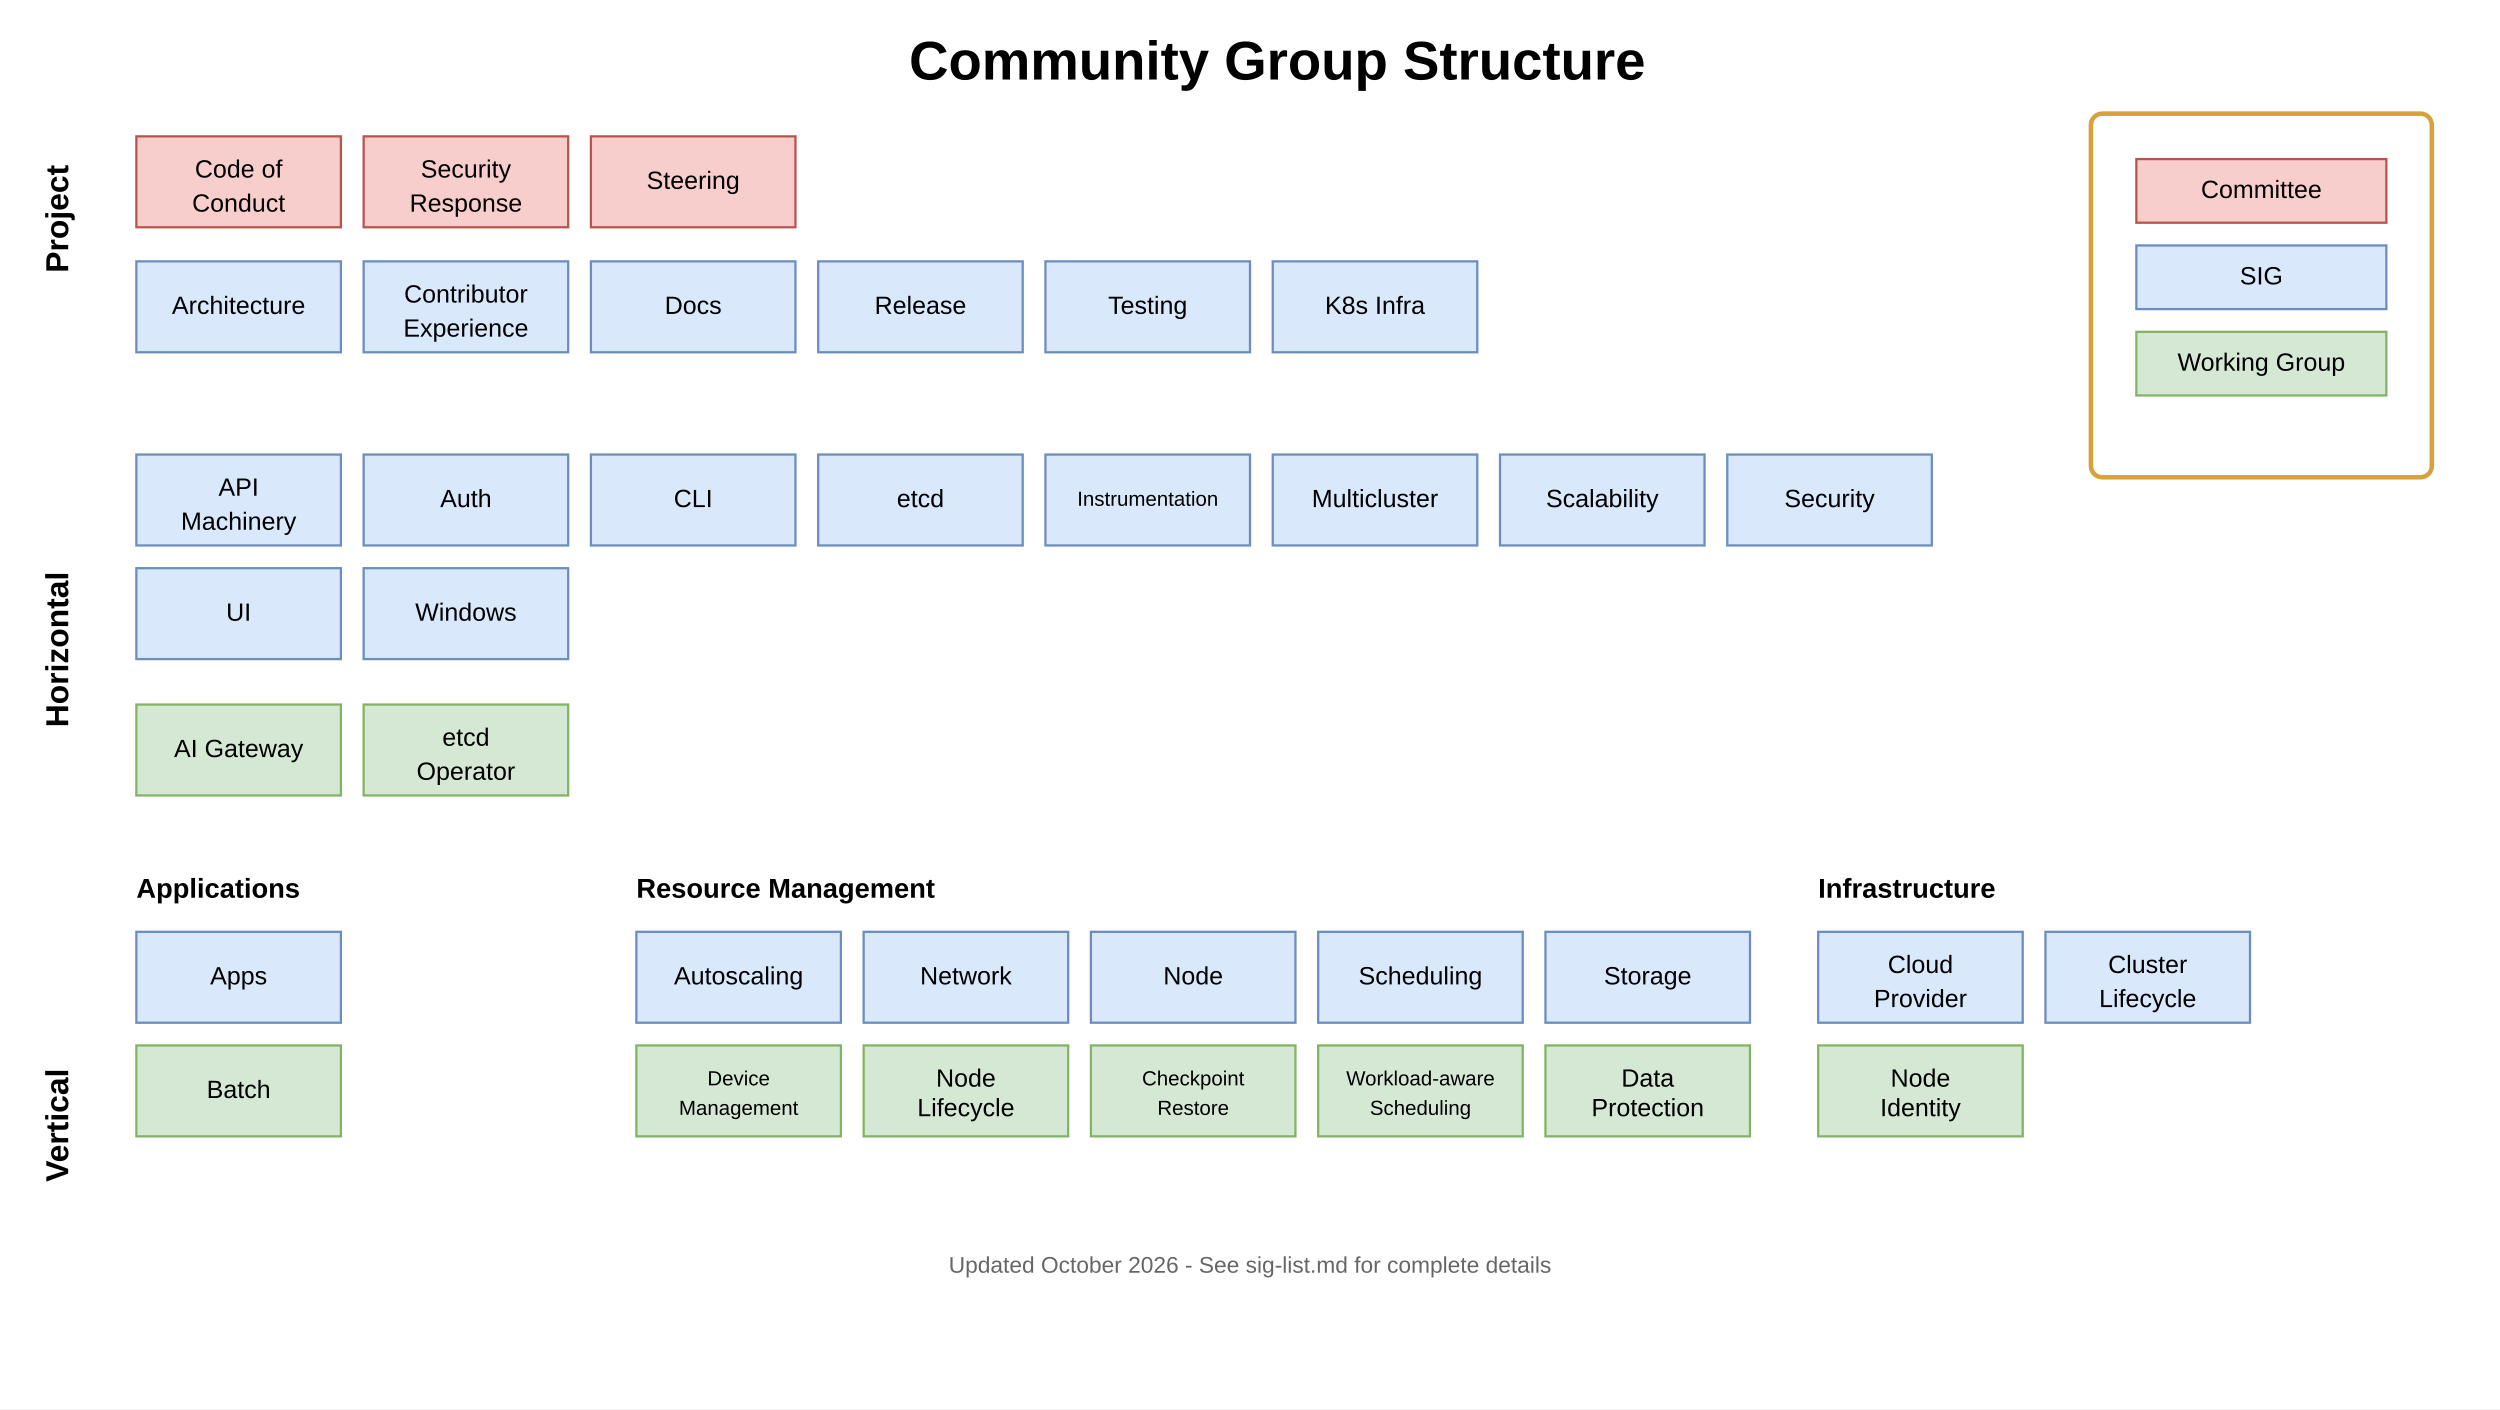
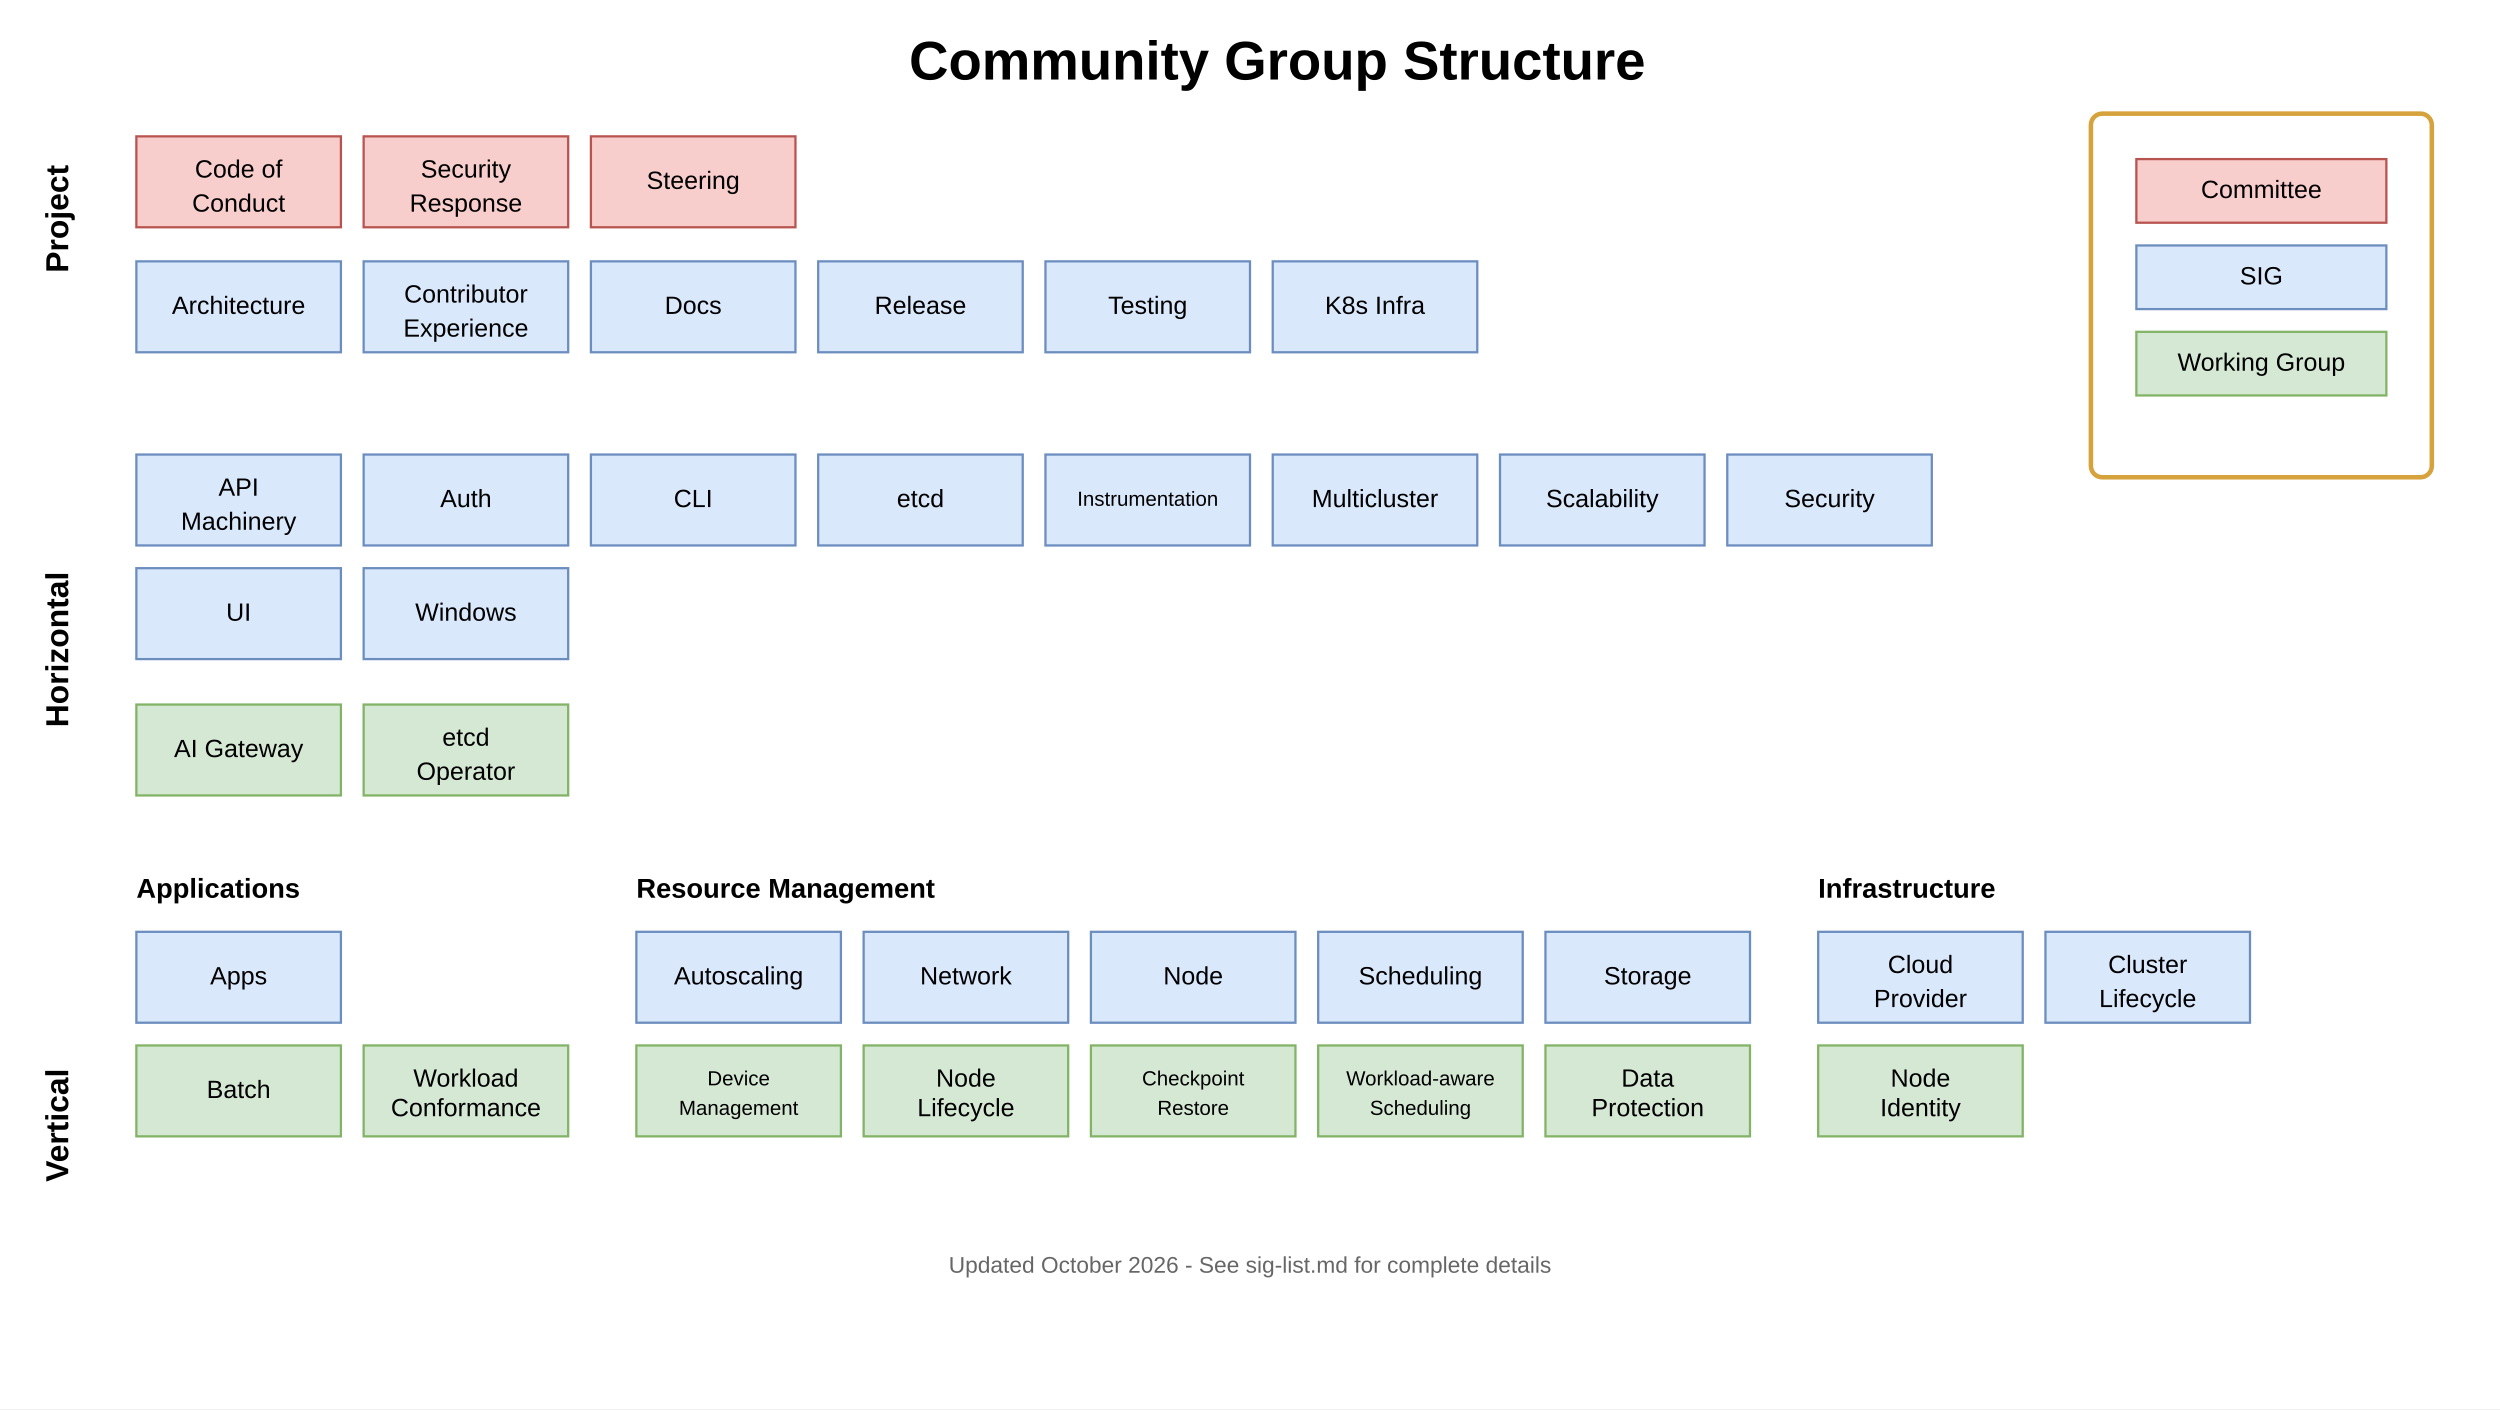
<svg xmlns="http://www.w3.org/2000/svg" viewBox="0 0 1100 620" font-family="Arial, sans-serif">
  <style>
    .title { font-size: 24px; font-weight: bold; }
    .section-label { font-size: 14px; font-weight: bold; }
    .subsection-label { font-size: 12px; font-weight: bold; }
    .box-text { font-size: 11px; text-anchor: middle; dominant-baseline: middle; }
    .box-text-small { font-size: 9px; text-anchor: middle; dominant-baseline: middle; }
    .legend-text { font-size: 11px; text-anchor: middle; dominant-baseline: middle; }
    .committee { fill: #f8cecc; stroke: #b85450; }
    .sig { fill: #dae8fc; stroke: #6c8ebf; }
    .wg { fill: #d5e8d4; stroke: #82b366; }
  </style>
  <rect width="100%" height="100%" fill="white" />
  <text x="400" y="35" class="title">Community Group Structure</text>
  <rect x="920" y="50" width="150" height="160" fill="none" stroke="#D6A23C" stroke-width="2" rx="5" />
  <rect x="940" y="70" width="110" height="28" class="committee" />
  <text x="995" y="84" class="legend-text">Committee</text>
  <rect x="940" y="108" width="110" height="28" class="sig" />
  <text x="995" y="122" class="legend-text">SIG</text>
  <rect x="940" y="146" width="110" height="28" class="wg" />
  <text x="995" y="160" class="legend-text">Working Group</text>
  <text x="30" y="120" class="section-label" transform="rotate(-90, 30, 120)">Project</text>
  <text x="30" y="320" class="section-label" transform="rotate(-90, 30, 320)">Horizontal</text>
  <text x="30" y="520" class="section-label" transform="rotate(-90, 30, 520)">Vertical</text>
  <rect x="60" y="60" width="90" height="40" class="committee" />
  <text x="105" y="75" class="box-text">Code of</text>
  <text x="105" y="90" class="box-text">Conduct</text>
  <rect x="160" y="60" width="90" height="40" class="committee" />
  <text x="205" y="75" class="box-text">Security</text>
  <text x="205" y="90" class="box-text">Response</text>
  <rect x="260" y="60" width="90" height="40" class="committee" />
  <text x="305" y="80" class="box-text">Steering</text>
  <rect x="60" y="115" width="90" height="40" class="sig" />
  <text x="105" y="135" class="box-text">Architecture</text>
  <rect x="160" y="115" width="90" height="40" class="sig" />
  <text x="205" y="130" class="box-text">Contributor</text>
  <text x="205" y="145" class="box-text">Experience</text>
  <rect x="260" y="115" width="90" height="40" class="sig" />
  <text x="305" y="135" class="box-text">Docs</text>
  <rect x="360" y="115" width="90" height="40" class="sig" />
  <text x="405" y="135" class="box-text">Release</text>
  <rect x="460" y="115" width="90" height="40" class="sig" />
  <text x="505" y="135" class="box-text">Testing</text>
  <rect x="560" y="115" width="90" height="40" class="sig" />
  <text x="605" y="135" class="box-text">K8s Infra</text>
  <rect x="60" y="200" width="90" height="40" class="sig" />
  <text x="105" y="215" class="box-text">API</text>
  <text x="105" y="230" class="box-text">Machinery</text>
  <rect x="160" y="200" width="90" height="40" class="sig" />
  <text x="205" y="220" class="box-text">Auth</text>
  <rect x="260" y="200" width="90" height="40" class="sig" />
  <text x="305" y="220" class="box-text">CLI</text>
  <rect x="360" y="200" width="90" height="40" class="sig" />
  <text x="405" y="220" class="box-text">etcd</text>
  <rect x="460" y="200" width="90" height="40" class="sig" />
  <text x="505" y="220" class="box-text-small">Instrumentation</text>
  <rect x="560" y="200" width="90" height="40" class="sig" />
  <text x="605" y="220" class="box-text">Multicluster</text>
  <rect x="660" y="200" width="90" height="40" class="sig" />
  <text x="705" y="220" class="box-text">Scalability</text>
  <rect x="760" y="200" width="90" height="40" class="sig" />
  <text x="805" y="220" class="box-text">Security</text>
  <rect x="60" y="250" width="90" height="40" class="sig" />
  <text x="105" y="270" class="box-text">UI</text>
  <rect x="160" y="250" width="90" height="40" class="sig" />
  <text x="205" y="270" class="box-text">Windows</text>
  <rect x="60" y="310" width="90" height="40" class="wg" />
  <text x="105" y="330" class="box-text">AI Gateway</text>
  <rect x="160" y="310" width="90" height="40" class="wg" />
  <text x="205" y="325" class="box-text">etcd</text>
  <text x="205" y="340" class="box-text">Operator</text>
  <text x="60" y="395" class="subsection-label">Applications</text>
  <rect x="60" y="410" width="90" height="40" class="sig" />
  <text x="105" y="430" class="box-text">Apps</text>
  <rect x="60" y="460" width="90" height="40" class="wg" />
  <text x="105" y="480" class="box-text">Batch</text>
+   <rect x="160" y="460" width="90" height="40" class="wg" />
+   <text x="205" y="475" class="box-text">Workload</text>
+   <text x="205" y="488" class="box-text">Conformance</text>
  <text x="280" y="395" class="subsection-label">Resource Management</text>
  <rect x="280" y="410" width="90" height="40" class="sig" />
  <text x="325" y="430" class="box-text">Autoscaling</text>
  <rect x="380" y="410" width="90" height="40" class="sig" />
  <text x="425" y="430" class="box-text">Network</text>
  <rect x="480" y="410" width="90" height="40" class="sig" />
  <text x="525" y="430" class="box-text">Node</text>
  <rect x="580" y="410" width="90" height="40" class="sig" />
  <text x="625" y="430" class="box-text">Scheduling</text>
  <rect x="680" y="410" width="90" height="40" class="sig" />
  <text x="725" y="430" class="box-text">Storage</text>
  <rect x="280" y="460" width="90" height="40" class="wg" />
  <text x="325" y="475" class="box-text-small">Device</text>
  <text x="325" y="488" class="box-text-small">Management</text>
  <rect x="380" y="460" width="90" height="40" class="wg" />
  <text x="425" y="475" class="box-text">Node</text>
  <text x="425" y="488" class="box-text">Lifecycle</text>
  <rect x="480" y="460" width="90" height="40" class="wg" />
  <text x="525" y="475" class="box-text-small">Checkpoint</text>
  <text x="525" y="488" class="box-text-small">Restore</text>
  <rect x="580" y="460" width="90" height="40" class="wg" />
  <text x="625" y="475" class="box-text-small">Workload-aware</text>
  <text x="625" y="488" class="box-text-small">Scheduling</text>
  <rect x="680" y="460" width="90" height="40" class="wg" />
  <text x="725" y="475" class="box-text">Data</text>
  <text x="725" y="488" class="box-text">Protection</text>
  <text x="800" y="395" class="subsection-label">Infrastructure</text>
  <rect x="800" y="410" width="90" height="40" class="sig" />
  <text x="845" y="425" class="box-text">Cloud</text>
  <text x="845" y="440" class="box-text">Provider</text>
  <rect x="900" y="410" width="90" height="40" class="sig" />
  <text x="945" y="425" class="box-text">Cluster</text>
  <text x="945" y="440" class="box-text">Lifecycle</text>
  <rect x="800" y="460" width="90" height="40" class="wg" />
  <text x="845" y="475" class="box-text">Node</text>
  <text x="845" y="488" class="box-text">Identity</text>
  <text x="550" y="560" style="font-size: 10px; fill: #666; text-anchor: middle;">Updated October 2026 - See sig-list.md for complete details</text>
</svg>
